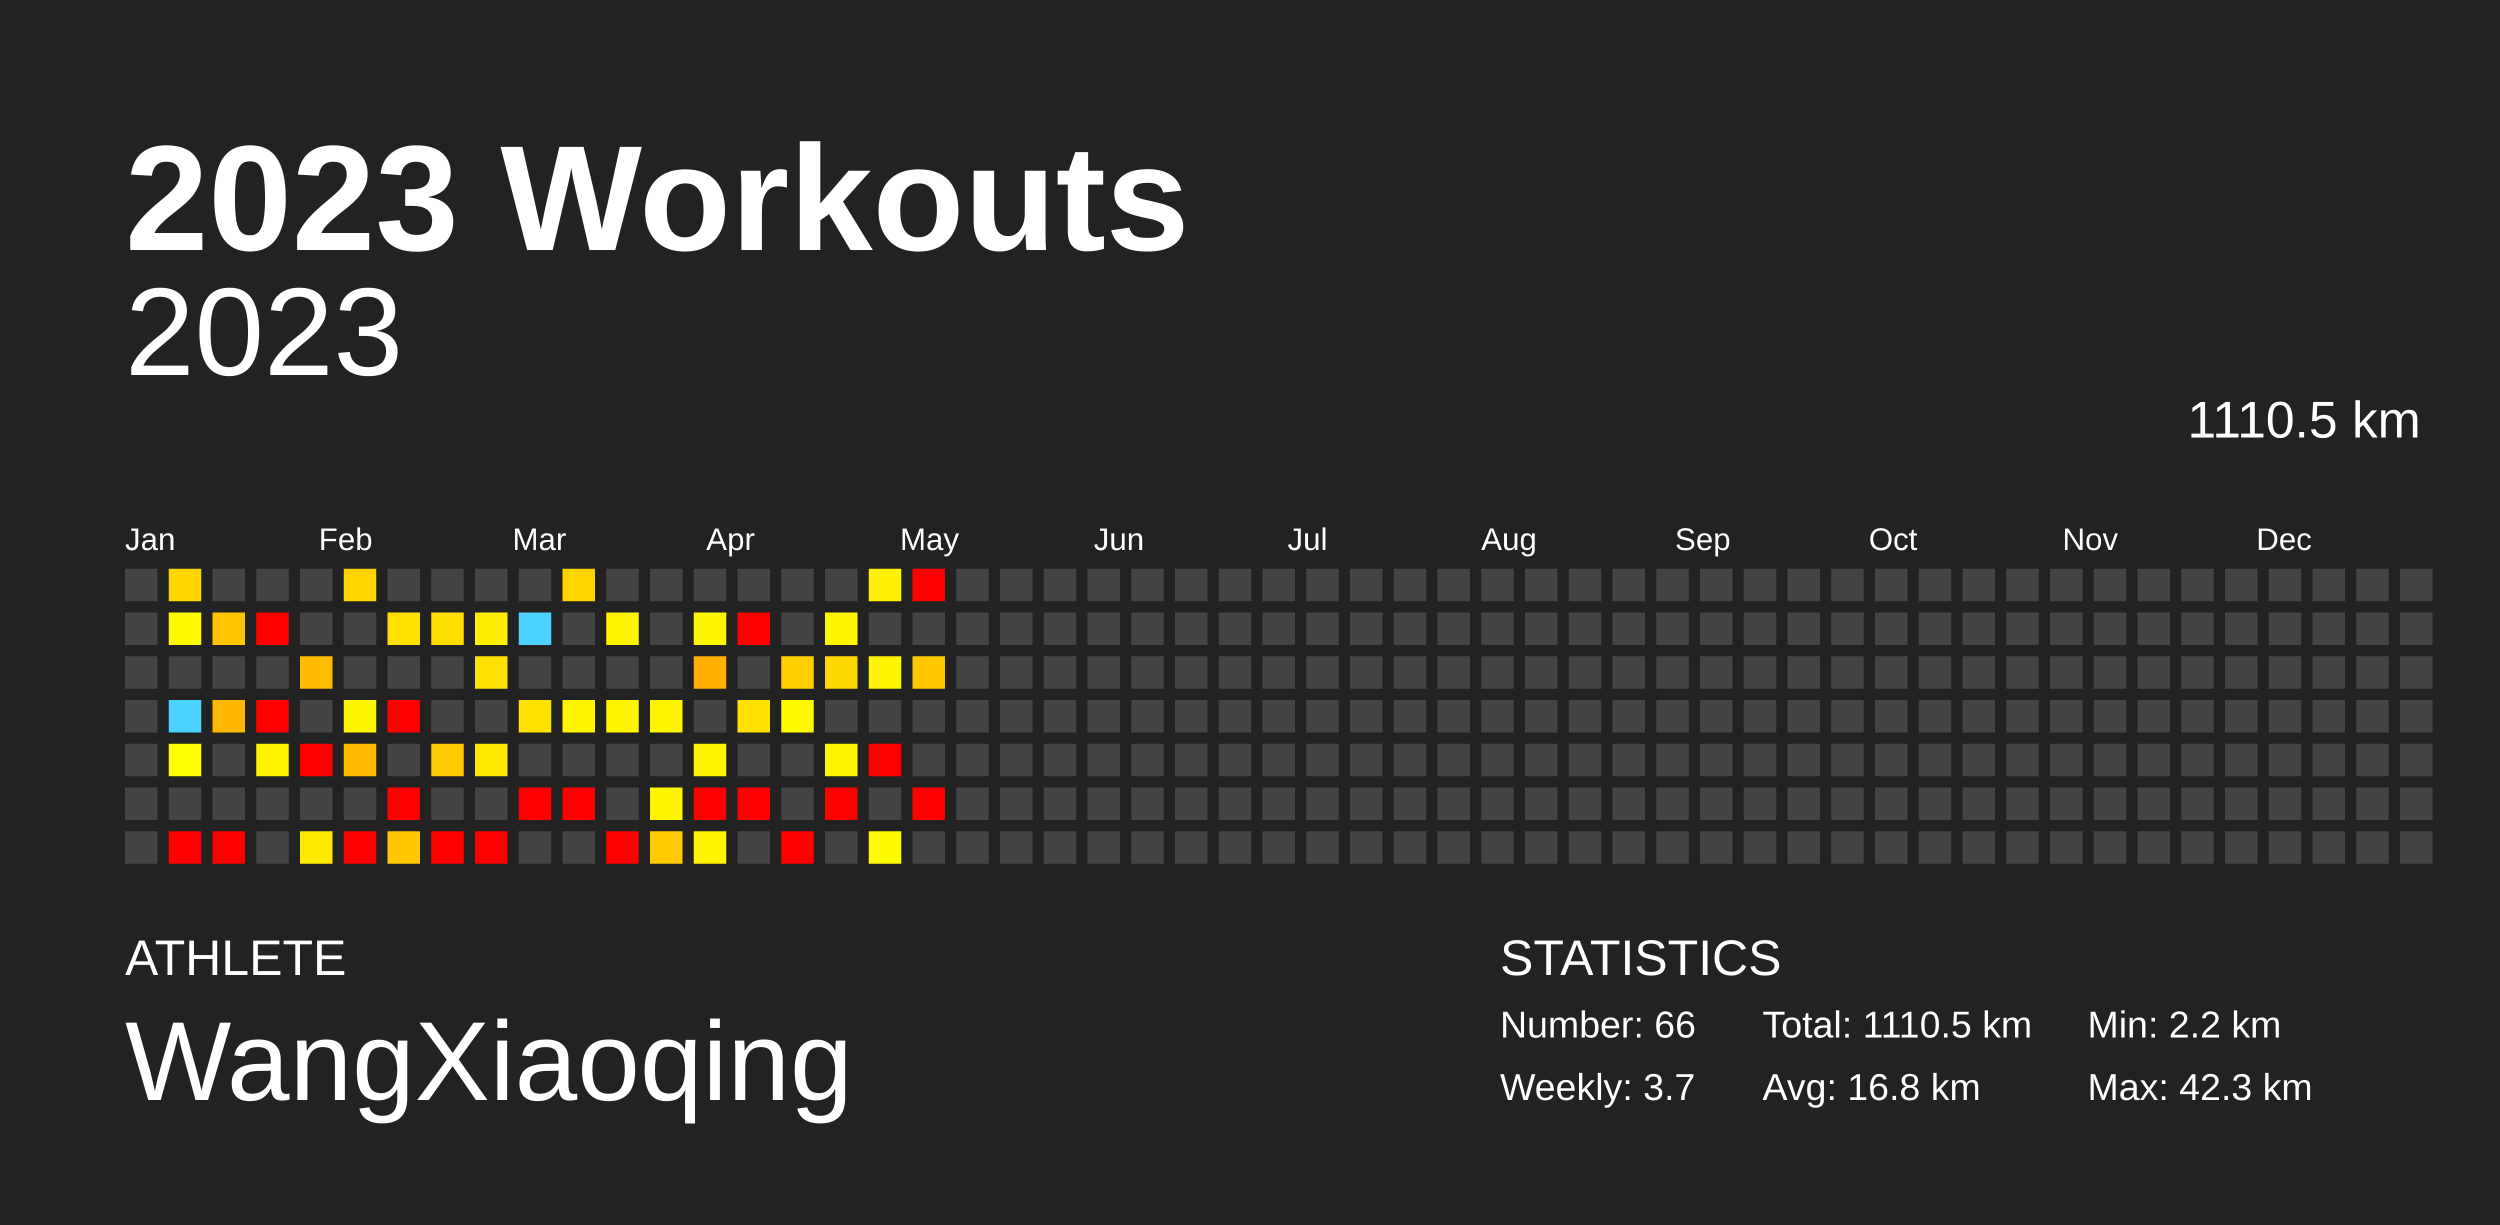
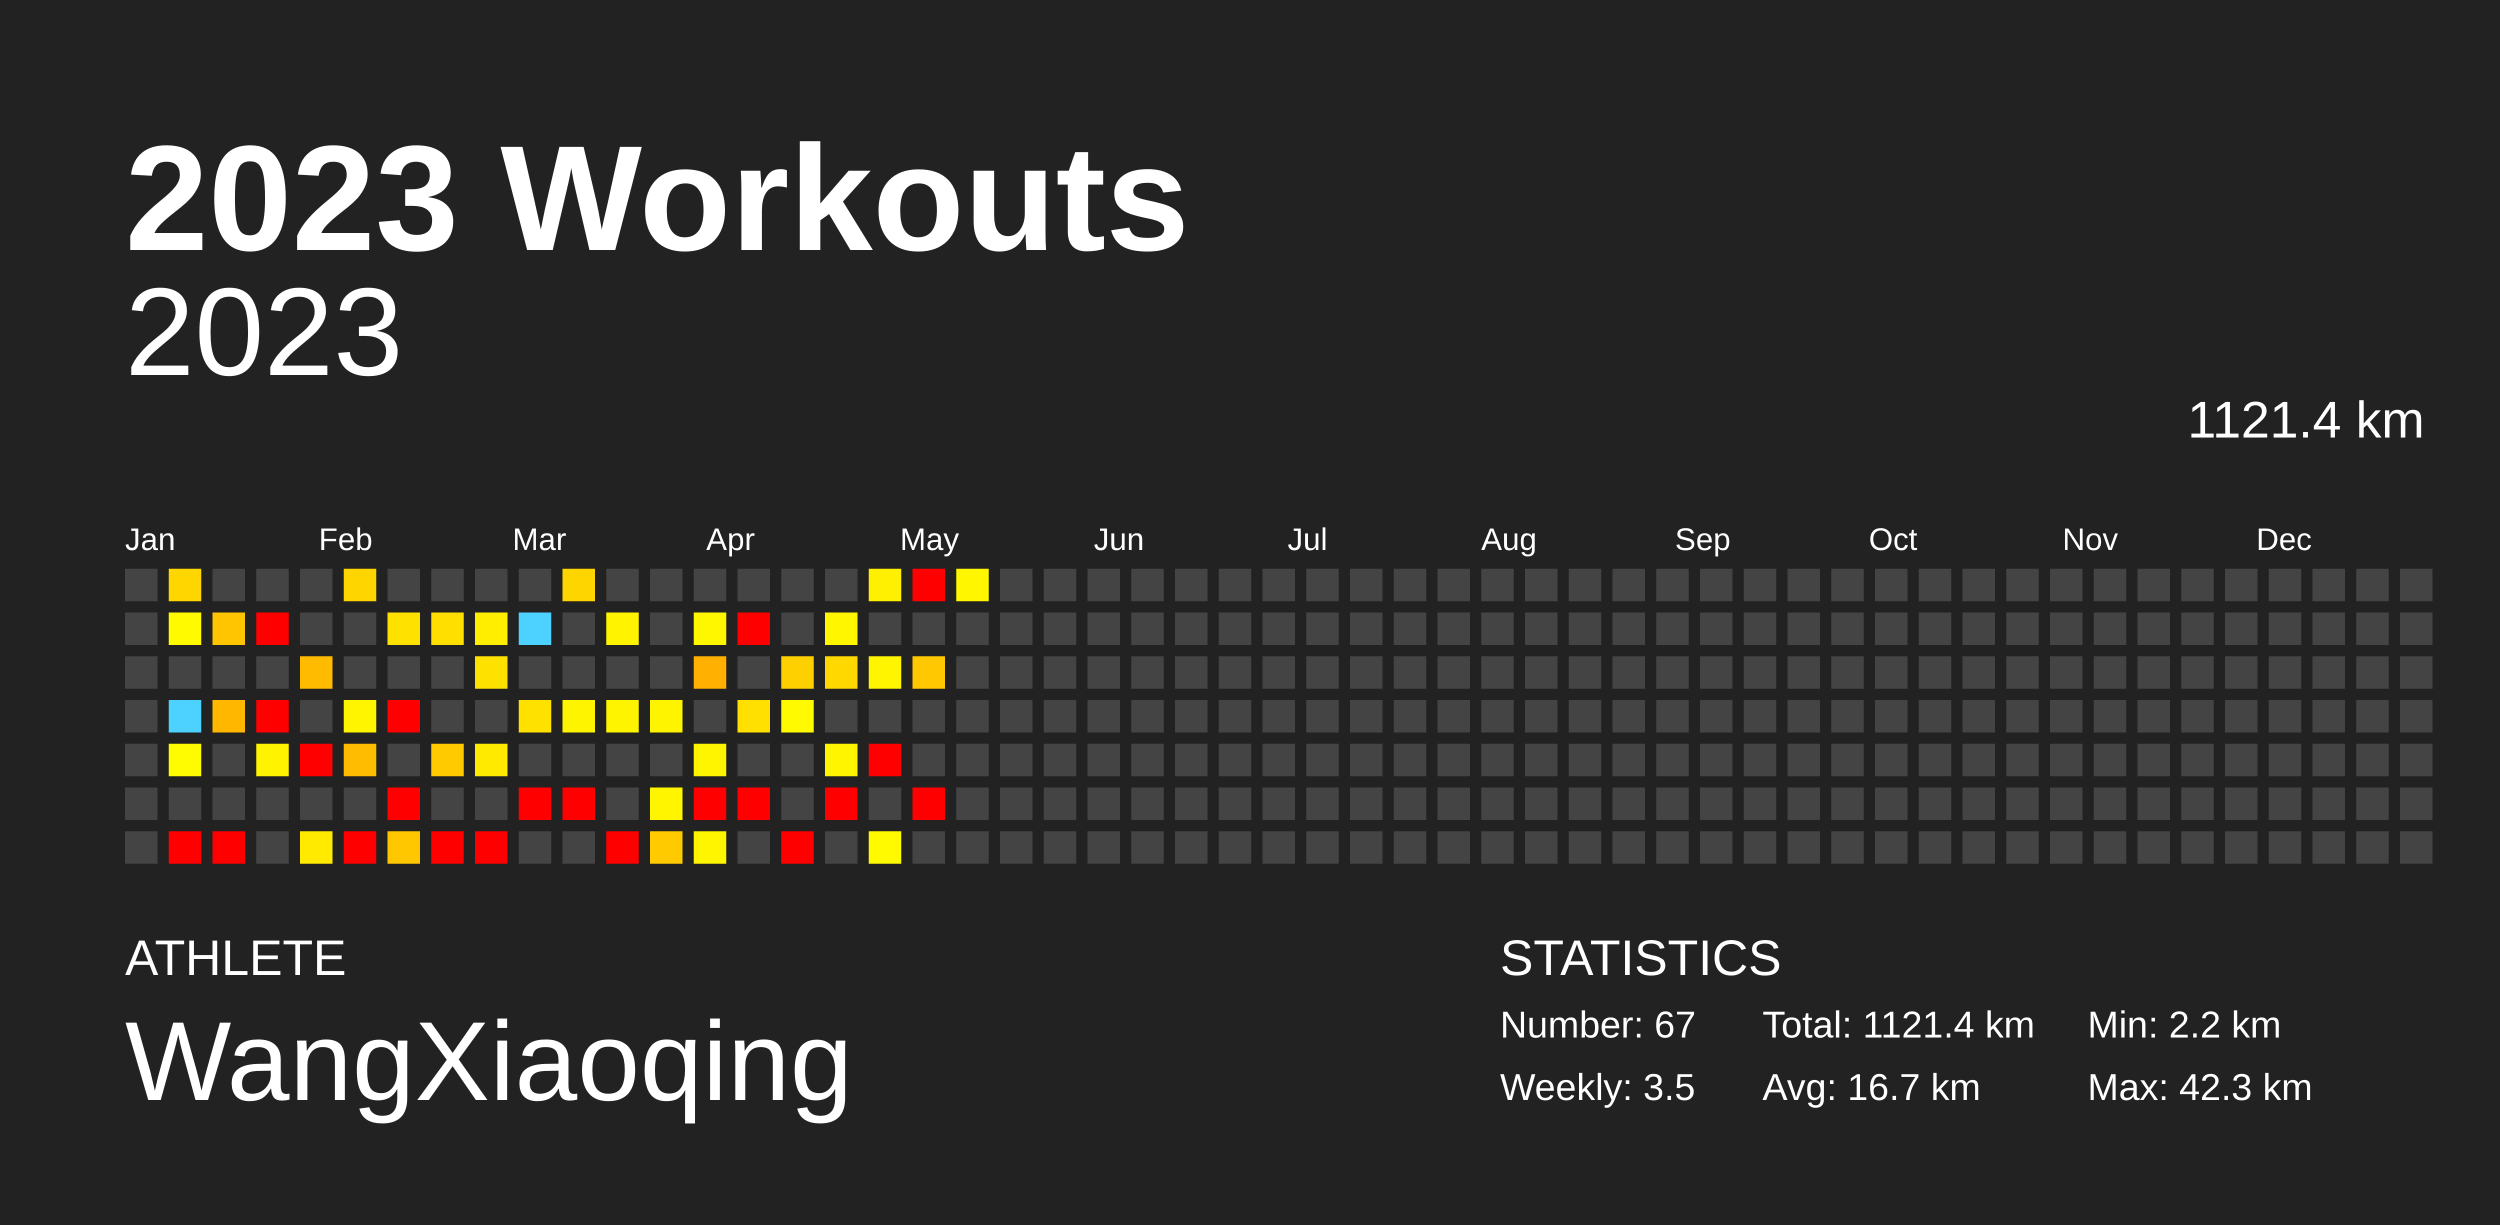
<svg xmlns="http://www.w3.org/2000/svg" baseProfile="full" height="98mm" version="1.1" viewBox="0,0,200,98" width="200mm">
  <defs />
  <rect fill="#222222" height="98" width="200" x="0" y="0" />
  <text fill="#FFFFFF" style="font-size:12px; font-family:Arial; font-weight:bold;" x="10" y="20">2023 Workouts</text>
  <text fill="#FFFFFF" style="font-size:4px; font-family:Arial" x="10" y="78">ATHLETE</text>
  <text fill="#FFFFFF" style="font-size:9px; font-family:Arial" x="10" y="88">WangXiaoqing</text>
  <text fill="#FFFFFF" style="font-size:4px; font-family:Arial" x="120" y="78">STATISTICS</text>
-   <text fill="#FFFFFF" style="font-size:3px; font-family:Arial" x="120" y="83">Number: 66</text>
-   <text fill="#FFFFFF" style="font-size:3px; font-family:Arial" x="120" y="88">Weekly: 3.7</text>
-   <text fill="#FFFFFF" style="font-size:3px; font-family:Arial" x="141" y="83">Total: 1110.5 km</text>
-   <text fill="#FFFFFF" style="font-size:3px; font-family:Arial" x="141" y="88">Avg: 16.8 km</text>
+   <text fill="#FFFFFF" style="font-size:3px; font-family:Arial" x="120" y="83">Number: 67</text>
+   <text fill="#FFFFFF" style="font-size:3px; font-family:Arial" x="120" y="88">Weekly: 3.5</text>
+   <text fill="#FFFFFF" style="font-size:3px; font-family:Arial" x="141" y="83">Total: 1121.4 km</text>
+   <text fill="#FFFFFF" style="font-size:3px; font-family:Arial" x="141" y="88">Avg: 16.7 km</text>
  <text fill="#FFFFFF" style="font-size:3px; font-family:Arial" x="167" y="83">Min: 2.2 km</text>
  <text fill="#FFFFFF" style="font-size:3px; font-family:Arial" x="167" y="88">Max: 42.3 km</text>
  <text alignment-baseline="hanging" fill="#FFFFFF" style="font-size:10.0px; font-family:Arial;" x="10" y="30">2023</text>
-   <text alignment-baseline="hanging" fill="#FFFFFF" style="font-size:4.125px; font-family:Arial;" x="175" y="35">1110.5 km</text>
+   <text alignment-baseline="hanging" fill="#FFFFFF" style="font-size:4.125px; font-family:Arial;" x="175" y="35">1121.4 km</text>
  <text fill="#FFFFFF" style="font-size:2.5px; font-family:Arial" x="10.0" y="44">Jan</text>
  <text fill="#FFFFFF" style="font-size:2.5px; font-family:Arial" x="25.5" y="44">Feb</text>
  <text fill="#FFFFFF" style="font-size:2.5px; font-family:Arial" x="41.0" y="44">Mar</text>
  <text fill="#FFFFFF" style="font-size:2.5px; font-family:Arial" x="56.5" y="44">Apr</text>
  <text fill="#FFFFFF" style="font-size:2.5px; font-family:Arial" x="72.0" y="44">May</text>
  <text fill="#FFFFFF" style="font-size:2.5px; font-family:Arial" x="87.5" y="44">Jun</text>
  <text fill="#FFFFFF" style="font-size:2.5px; font-family:Arial" x="103.0" y="44">Jul</text>
  <text fill="#FFFFFF" style="font-size:2.5px; font-family:Arial" x="118.5" y="44">Aug</text>
  <text fill="#FFFFFF" style="font-size:2.5px; font-family:Arial" x="134.0" y="44">Sep</text>
  <text fill="#FFFFFF" style="font-size:2.5px; font-family:Arial" x="149.5" y="44">Oct</text>
  <text fill="#FFFFFF" style="font-size:2.5px; font-family:Arial" x="165.0" y="44">Nov</text>
  <text fill="#FFFFFF" style="font-size:2.5px; font-family:Arial" x="180.5" y="44">Dec</text>
  <rect fill="#444444" height="2.6" width="2.6" x="10.0" y="45.5" />
  <rect fill="#444444" height="2.6" width="2.6" x="10.0" y="49.0" />
  <rect fill="#444444" height="2.6" width="2.6" x="10.0" y="52.5" />
  <rect fill="#444444" height="2.6" width="2.6" x="10.0" y="56.0" />
  <rect fill="#444444" height="2.6" width="2.6" x="10.0" y="59.5" />
  <rect fill="#444444" height="2.6" width="2.6" x="10.0" y="63.0" />
  <rect fill="#444444" height="2.6" width="2.6" x="10.0" y="66.5" />
  <rect fill="#ffd600" height="2.6" width="2.6" x="13.5" y="45.5" />
  <rect fill="#fffa00" height="2.6" width="2.6" x="13.5" y="49.0" />
  <rect fill="#444444" height="2.6" width="2.6" x="13.5" y="52.5" />
  <rect fill="#4dd2ff" height="2.6" width="2.6" x="13.5" y="56.0" />
  <rect fill="#fffb00" height="2.6" width="2.6" x="13.5" y="59.5" />
  <rect fill="#444444" height="2.6" width="2.6" x="13.5" y="63.0" />
  <rect fill="red" height="2.6" width="2.6" x="13.5" y="66.5" />
  <rect fill="#444444" height="2.6" width="2.6" x="17.0" y="45.5" />
  <rect fill="#ffc500" height="2.6" width="2.6" x="17.0" y="49.0" />
  <rect fill="#444444" height="2.6" width="2.6" x="17.0" y="52.5" />
  <rect fill="#ffb700" height="2.6" width="2.6" x="17.0" y="56.0" />
  <rect fill="#444444" height="2.6" width="2.6" x="17.0" y="59.5" />
  <rect fill="#444444" height="2.6" width="2.6" x="17.0" y="63.0" />
  <rect fill="red" height="2.6" width="2.6" x="17.0" y="66.5" />
  <rect fill="#444444" height="2.6" width="2.6" x="20.5" y="45.5" />
  <rect fill="red" height="2.6" width="2.6" x="20.5" y="49.0" />
  <rect fill="#444444" height="2.6" width="2.6" x="20.5" y="52.5" />
  <rect fill="red" height="2.6" width="2.6" x="20.5" y="56.0" />
  <rect fill="#fff300" height="2.6" width="2.6" x="20.5" y="59.5" />
  <rect fill="#444444" height="2.6" width="2.6" x="20.5" y="63.0" />
  <rect fill="#444444" height="2.6" width="2.6" x="20.5" y="66.5" />
  <rect fill="#444444" height="2.6" width="2.6" x="24.0" y="45.5" />
  <rect fill="#444444" height="2.6" width="2.6" x="24.0" y="49.0" />
  <rect fill="#ffbb00" height="2.6" width="2.6" x="24.0" y="52.5" />
  <rect fill="#444444" height="2.6" width="2.6" x="24.0" y="56.0" />
  <rect fill="red" height="2.6" width="2.6" x="24.0" y="59.5" />
  <rect fill="#444444" height="2.6" width="2.6" x="24.0" y="63.0" />
  <rect fill="#ffea00" height="2.6" width="2.6" x="24.0" y="66.5" />
  <rect fill="#ffd500" height="2.6" width="2.6" x="27.5" y="45.5" />
  <rect fill="#444444" height="2.6" width="2.6" x="27.5" y="49.0" />
  <rect fill="#444444" height="2.6" width="2.6" x="27.5" y="52.5" />
  <rect fill="#fff500" height="2.6" width="2.6" x="27.5" y="56.0" />
  <rect fill="#ffbc00" height="2.6" width="2.6" x="27.5" y="59.5" />
  <rect fill="#444444" height="2.6" width="2.6" x="27.5" y="63.0" />
  <rect fill="red" height="2.6" width="2.6" x="27.5" y="66.5" />
  <rect fill="#444444" height="2.6" width="2.6" x="31.0" y="45.5" />
  <rect fill="#ffe100" height="2.6" width="2.6" x="31.0" y="49.0" />
  <rect fill="#444444" height="2.6" width="2.6" x="31.0" y="52.5" />
  <rect fill="red" height="2.6" width="2.6" x="31.0" y="56.0" />
  <rect fill="#444444" height="2.6" width="2.6" x="31.0" y="59.5" />
  <rect fill="red" height="2.6" width="2.6" x="31.0" y="63.0" />
  <rect fill="#ffc700" height="2.6" width="2.6" x="31.0" y="66.5" />
  <rect fill="#444444" height="2.6" width="2.6" x="34.5" y="45.5" />
  <rect fill="#ffdf00" height="2.6" width="2.6" x="34.5" y="49.0" />
  <rect fill="#444444" height="2.6" width="2.6" x="34.5" y="52.5" />
  <rect fill="#444444" height="2.6" width="2.6" x="34.5" y="56.0" />
  <rect fill="#ffca00" height="2.6" width="2.6" x="34.5" y="59.5" />
  <rect fill="#444444" height="2.6" width="2.6" x="34.5" y="63.0" />
  <rect fill="red" height="2.6" width="2.6" x="34.5" y="66.5" />
  <rect fill="#444444" height="2.6" width="2.6" x="38.0" y="45.5" />
  <rect fill="#ffee00" height="2.6" width="2.6" x="38.0" y="49.0" />
  <rect fill="#ffe100" height="2.6" width="2.6" x="38.0" y="52.5" />
  <rect fill="#444444" height="2.6" width="2.6" x="38.0" y="56.0" />
  <rect fill="#ffea00" height="2.6" width="2.6" x="38.0" y="59.5" />
  <rect fill="#444444" height="2.6" width="2.6" x="38.0" y="63.0" />
  <rect fill="red" height="2.6" width="2.6" x="38.0" y="66.5" />
  <rect fill="#444444" height="2.6" width="2.6" x="41.5" y="45.5" />
  <rect fill="#4dd2ff" height="2.6" width="2.6" x="41.5" y="49.0" />
  <rect fill="#444444" height="2.6" width="2.6" x="41.5" y="52.5" />
  <rect fill="#ffe100" height="2.6" width="2.6" x="41.5" y="56.0" />
  <rect fill="#444444" height="2.6" width="2.6" x="41.5" y="59.5" />
  <rect fill="red" height="2.6" width="2.6" x="41.5" y="63.0" />
  <rect fill="#444444" height="2.6" width="2.6" x="41.5" y="66.5" />
  <rect fill="#ffd500" height="2.6" width="2.6" x="45.0" y="45.5" />
  <rect fill="#444444" height="2.6" width="2.6" x="45.0" y="49.0" />
  <rect fill="#444444" height="2.6" width="2.6" x="45.0" y="52.5" />
  <rect fill="#fff400" height="2.6" width="2.6" x="45.0" y="56.0" />
  <rect fill="#444444" height="2.6" width="2.6" x="45.0" y="59.5" />
  <rect fill="red" height="2.6" width="2.6" x="45.0" y="63.0" />
  <rect fill="#444444" height="2.6" width="2.6" x="45.0" y="66.5" />
  <rect fill="#444444" height="2.6" width="2.6" x="48.5" y="45.5" />
  <rect fill="#fff300" height="2.6" width="2.6" x="48.5" y="49.0" />
  <rect fill="#444444" height="2.6" width="2.6" x="48.5" y="52.5" />
  <rect fill="#fff400" height="2.6" width="2.6" x="48.5" y="56.0" />
  <rect fill="#444444" height="2.6" width="2.6" x="48.5" y="59.5" />
  <rect fill="#444444" height="2.6" width="2.6" x="48.5" y="63.0" />
  <rect fill="red" height="2.6" width="2.6" x="48.5" y="66.5" />
  <rect fill="#444444" height="2.6" width="2.6" x="52.0" y="45.5" />
  <rect fill="#444444" height="2.6" width="2.6" x="52.0" y="49.0" />
  <rect fill="#444444" height="2.6" width="2.6" x="52.0" y="52.5" />
  <rect fill="#fff400" height="2.6" width="2.6" x="52.0" y="56.0" />
  <rect fill="#444444" height="2.6" width="2.6" x="52.0" y="59.5" />
  <rect fill="#fff500" height="2.6" width="2.6" x="52.0" y="63.0" />
  <rect fill="#ffca00" height="2.6" width="2.6" x="52.0" y="66.5" />
  <rect fill="#444444" height="2.6" width="2.6" x="55.5" y="45.5" />
  <rect fill="#fff700" height="2.6" width="2.6" x="55.5" y="49.0" />
  <rect fill="#ffb000" height="2.6" width="2.6" x="55.5" y="52.5" />
  <rect fill="#444444" height="2.6" width="2.6" x="55.5" y="56.0" />
  <rect fill="#fff500" height="2.6" width="2.6" x="55.5" y="59.5" />
  <rect fill="red" height="2.6" width="2.6" x="55.5" y="63.0" />
  <rect fill="#fff500" height="2.6" width="2.6" x="55.5" y="66.5" />
  <rect fill="#444444" height="2.6" width="2.6" x="59.0" y="45.5" />
  <rect fill="red" height="2.6" width="2.6" x="59.0" y="49.0" />
  <rect fill="#444444" height="2.6" width="2.6" x="59.0" y="52.5" />
  <rect fill="#ffe000" height="2.6" width="2.6" x="59.0" y="56.0" />
  <rect fill="#444444" height="2.6" width="2.6" x="59.0" y="59.5" />
  <rect fill="red" height="2.6" width="2.6" x="59.0" y="63.0" />
  <rect fill="#444444" height="2.6" width="2.6" x="59.0" y="66.5" />
  <rect fill="#444444" height="2.6" width="2.6" x="62.5" y="45.5" />
  <rect fill="#444444" height="2.6" width="2.6" x="62.5" y="49.0" />
  <rect fill="#ffd000" height="2.6" width="2.6" x="62.5" y="52.5" />
  <rect fill="#fffa00" height="2.6" width="2.6" x="62.5" y="56.0" />
  <rect fill="#444444" height="2.6" width="2.6" x="62.5" y="59.5" />
  <rect fill="#444444" height="2.6" width="2.6" x="62.5" y="63.0" />
  <rect fill="red" height="2.6" width="2.6" x="62.5" y="66.5" />
  <rect fill="#444444" height="2.6" width="2.6" x="66.0" y="45.5" />
  <rect fill="#fff600" height="2.6" width="2.6" x="66.0" y="49.0" />
  <rect fill="#ffd800" height="2.6" width="2.6" x="66.0" y="52.5" />
  <rect fill="#444444" height="2.6" width="2.6" x="66.0" y="56.0" />
  <rect fill="#fff500" height="2.6" width="2.6" x="66.0" y="59.5" />
  <rect fill="red" height="2.6" width="2.6" x="66.0" y="63.0" />
  <rect fill="#444444" height="2.6" width="2.6" x="66.0" y="66.5" />
  <rect fill="#ffef00" height="2.6" width="2.6" x="69.5" y="45.5" />
  <rect fill="#444444" height="2.6" width="2.6" x="69.5" y="49.0" />
  <rect fill="#fff500" height="2.6" width="2.6" x="69.5" y="52.5" />
  <rect fill="#444444" height="2.6" width="2.6" x="69.5" y="56.0" />
  <rect fill="red" height="2.6" width="2.6" x="69.5" y="59.5" />
  <rect fill="#444444" height="2.6" width="2.6" x="69.5" y="63.0" />
  <rect fill="#fffa00" height="2.6" width="2.6" x="69.5" y="66.5" />
  <rect fill="red" height="2.6" width="2.6" x="73.0" y="45.5" />
  <rect fill="#444444" height="2.6" width="2.6" x="73.0" y="49.0" />
  <rect fill="#ffc800" height="2.6" width="2.6" x="73.0" y="52.5" />
  <rect fill="#444444" height="2.6" width="2.6" x="73.0" y="56.0" />
  <rect fill="#444444" height="2.6" width="2.6" x="73.0" y="59.5" />
  <rect fill="red" height="2.6" width="2.6" x="73.0" y="63.0" />
  <rect fill="#444444" height="2.6" width="2.6" x="73.0" y="66.5" />
-   <rect fill="#444444" height="2.6" width="2.6" x="76.5" y="45.5" />
+   <rect fill="#fff600" height="2.6" width="2.6" x="76.5" y="45.5" />
  <rect fill="#444444" height="2.6" width="2.6" x="76.5" y="49.0" />
  <rect fill="#444444" height="2.6" width="2.6" x="76.5" y="52.5" />
  <rect fill="#444444" height="2.6" width="2.6" x="76.5" y="56.0" />
  <rect fill="#444444" height="2.6" width="2.6" x="76.5" y="59.5" />
  <rect fill="#444444" height="2.6" width="2.6" x="76.5" y="63.0" />
  <rect fill="#444444" height="2.6" width="2.6" x="76.5" y="66.5" />
  <rect fill="#444444" height="2.6" width="2.6" x="80.0" y="45.5" />
  <rect fill="#444444" height="2.6" width="2.6" x="80.0" y="49.0" />
  <rect fill="#444444" height="2.6" width="2.6" x="80.0" y="52.5" />
  <rect fill="#444444" height="2.6" width="2.6" x="80.0" y="56.0" />
  <rect fill="#444444" height="2.6" width="2.6" x="80.0" y="59.5" />
  <rect fill="#444444" height="2.6" width="2.6" x="80.0" y="63.0" />
  <rect fill="#444444" height="2.6" width="2.6" x="80.0" y="66.5" />
  <rect fill="#444444" height="2.6" width="2.6" x="83.5" y="45.5" />
  <rect fill="#444444" height="2.6" width="2.6" x="83.5" y="49.0" />
  <rect fill="#444444" height="2.6" width="2.6" x="83.5" y="52.5" />
  <rect fill="#444444" height="2.6" width="2.6" x="83.5" y="56.0" />
  <rect fill="#444444" height="2.6" width="2.6" x="83.5" y="59.5" />
  <rect fill="#444444" height="2.6" width="2.6" x="83.5" y="63.0" />
  <rect fill="#444444" height="2.6" width="2.6" x="83.5" y="66.5" />
  <rect fill="#444444" height="2.6" width="2.6" x="87.0" y="45.5" />
  <rect fill="#444444" height="2.6" width="2.6" x="87.0" y="49.0" />
  <rect fill="#444444" height="2.6" width="2.6" x="87.0" y="52.5" />
  <rect fill="#444444" height="2.6" width="2.6" x="87.0" y="56.0" />
  <rect fill="#444444" height="2.6" width="2.6" x="87.0" y="59.5" />
  <rect fill="#444444" height="2.6" width="2.6" x="87.0" y="63.0" />
  <rect fill="#444444" height="2.6" width="2.6" x="87.0" y="66.5" />
  <rect fill="#444444" height="2.6" width="2.6" x="90.5" y="45.5" />
  <rect fill="#444444" height="2.6" width="2.6" x="90.5" y="49.0" />
  <rect fill="#444444" height="2.6" width="2.6" x="90.5" y="52.5" />
  <rect fill="#444444" height="2.6" width="2.6" x="90.5" y="56.0" />
  <rect fill="#444444" height="2.6" width="2.6" x="90.5" y="59.5" />
  <rect fill="#444444" height="2.6" width="2.6" x="90.5" y="63.0" />
  <rect fill="#444444" height="2.6" width="2.6" x="90.5" y="66.5" />
  <rect fill="#444444" height="2.6" width="2.6" x="94.0" y="45.5" />
  <rect fill="#444444" height="2.6" width="2.6" x="94.0" y="49.0" />
  <rect fill="#444444" height="2.6" width="2.6" x="94.0" y="52.5" />
  <rect fill="#444444" height="2.6" width="2.6" x="94.0" y="56.0" />
  <rect fill="#444444" height="2.6" width="2.6" x="94.0" y="59.5" />
  <rect fill="#444444" height="2.6" width="2.6" x="94.0" y="63.0" />
  <rect fill="#444444" height="2.6" width="2.6" x="94.0" y="66.5" />
  <rect fill="#444444" height="2.6" width="2.6" x="97.5" y="45.5" />
  <rect fill="#444444" height="2.6" width="2.6" x="97.5" y="49.0" />
  <rect fill="#444444" height="2.6" width="2.6" x="97.5" y="52.5" />
  <rect fill="#444444" height="2.6" width="2.6" x="97.5" y="56.0" />
  <rect fill="#444444" height="2.6" width="2.6" x="97.5" y="59.5" />
  <rect fill="#444444" height="2.6" width="2.6" x="97.5" y="63.0" />
  <rect fill="#444444" height="2.6" width="2.6" x="97.5" y="66.5" />
  <rect fill="#444444" height="2.6" width="2.6" x="101.0" y="45.5" />
  <rect fill="#444444" height="2.6" width="2.6" x="101.0" y="49.0" />
  <rect fill="#444444" height="2.6" width="2.6" x="101.0" y="52.5" />
  <rect fill="#444444" height="2.6" width="2.6" x="101.0" y="56.0" />
  <rect fill="#444444" height="2.6" width="2.6" x="101.0" y="59.5" />
  <rect fill="#444444" height="2.6" width="2.6" x="101.0" y="63.0" />
  <rect fill="#444444" height="2.6" width="2.6" x="101.0" y="66.5" />
  <rect fill="#444444" height="2.6" width="2.6" x="104.5" y="45.5" />
  <rect fill="#444444" height="2.6" width="2.6" x="104.5" y="49.0" />
  <rect fill="#444444" height="2.6" width="2.6" x="104.5" y="52.5" />
  <rect fill="#444444" height="2.6" width="2.6" x="104.5" y="56.0" />
  <rect fill="#444444" height="2.6" width="2.6" x="104.5" y="59.5" />
  <rect fill="#444444" height="2.6" width="2.6" x="104.5" y="63.0" />
  <rect fill="#444444" height="2.6" width="2.6" x="104.5" y="66.5" />
  <rect fill="#444444" height="2.6" width="2.6" x="108.0" y="45.5" />
  <rect fill="#444444" height="2.6" width="2.6" x="108.0" y="49.0" />
  <rect fill="#444444" height="2.6" width="2.6" x="108.0" y="52.5" />
  <rect fill="#444444" height="2.6" width="2.6" x="108.0" y="56.0" />
  <rect fill="#444444" height="2.6" width="2.6" x="108.0" y="59.5" />
  <rect fill="#444444" height="2.6" width="2.6" x="108.0" y="63.0" />
  <rect fill="#444444" height="2.6" width="2.6" x="108.0" y="66.5" />
  <rect fill="#444444" height="2.6" width="2.6" x="111.5" y="45.5" />
  <rect fill="#444444" height="2.6" width="2.6" x="111.5" y="49.0" />
  <rect fill="#444444" height="2.6" width="2.6" x="111.5" y="52.5" />
  <rect fill="#444444" height="2.6" width="2.6" x="111.5" y="56.0" />
  <rect fill="#444444" height="2.6" width="2.6" x="111.5" y="59.5" />
  <rect fill="#444444" height="2.6" width="2.6" x="111.5" y="63.0" />
  <rect fill="#444444" height="2.6" width="2.6" x="111.5" y="66.5" />
  <rect fill="#444444" height="2.6" width="2.6" x="115.0" y="45.5" />
  <rect fill="#444444" height="2.6" width="2.6" x="115.0" y="49.0" />
  <rect fill="#444444" height="2.6" width="2.6" x="115.0" y="52.5" />
  <rect fill="#444444" height="2.6" width="2.6" x="115.0" y="56.0" />
  <rect fill="#444444" height="2.6" width="2.6" x="115.0" y="59.5" />
  <rect fill="#444444" height="2.6" width="2.6" x="115.0" y="63.0" />
  <rect fill="#444444" height="2.6" width="2.6" x="115.0" y="66.5" />
  <rect fill="#444444" height="2.6" width="2.6" x="118.5" y="45.5" />
  <rect fill="#444444" height="2.6" width="2.6" x="118.5" y="49.0" />
  <rect fill="#444444" height="2.6" width="2.6" x="118.5" y="52.5" />
  <rect fill="#444444" height="2.6" width="2.6" x="118.5" y="56.0" />
  <rect fill="#444444" height="2.6" width="2.6" x="118.5" y="59.5" />
  <rect fill="#444444" height="2.6" width="2.6" x="118.5" y="63.0" />
  <rect fill="#444444" height="2.6" width="2.6" x="118.5" y="66.5" />
  <rect fill="#444444" height="2.6" width="2.6" x="122.0" y="45.5" />
  <rect fill="#444444" height="2.6" width="2.6" x="122.0" y="49.0" />
  <rect fill="#444444" height="2.6" width="2.6" x="122.0" y="52.5" />
  <rect fill="#444444" height="2.6" width="2.6" x="122.0" y="56.0" />
  <rect fill="#444444" height="2.6" width="2.6" x="122.0" y="59.5" />
  <rect fill="#444444" height="2.6" width="2.6" x="122.0" y="63.0" />
  <rect fill="#444444" height="2.6" width="2.6" x="122.0" y="66.5" />
  <rect fill="#444444" height="2.6" width="2.6" x="125.5" y="45.5" />
  <rect fill="#444444" height="2.6" width="2.6" x="125.5" y="49.0" />
  <rect fill="#444444" height="2.6" width="2.6" x="125.5" y="52.5" />
  <rect fill="#444444" height="2.6" width="2.6" x="125.5" y="56.0" />
  <rect fill="#444444" height="2.6" width="2.6" x="125.5" y="59.5" />
  <rect fill="#444444" height="2.6" width="2.6" x="125.5" y="63.0" />
  <rect fill="#444444" height="2.6" width="2.6" x="125.5" y="66.5" />
  <rect fill="#444444" height="2.6" width="2.6" x="129.0" y="45.5" />
  <rect fill="#444444" height="2.6" width="2.6" x="129.0" y="49.0" />
  <rect fill="#444444" height="2.6" width="2.6" x="129.0" y="52.5" />
  <rect fill="#444444" height="2.6" width="2.6" x="129.0" y="56.0" />
  <rect fill="#444444" height="2.6" width="2.6" x="129.0" y="59.5" />
  <rect fill="#444444" height="2.6" width="2.6" x="129.0" y="63.0" />
  <rect fill="#444444" height="2.6" width="2.6" x="129.0" y="66.5" />
  <rect fill="#444444" height="2.6" width="2.6" x="132.5" y="45.5" />
  <rect fill="#444444" height="2.6" width="2.6" x="132.5" y="49.0" />
  <rect fill="#444444" height="2.6" width="2.6" x="132.5" y="52.5" />
  <rect fill="#444444" height="2.6" width="2.6" x="132.5" y="56.0" />
  <rect fill="#444444" height="2.6" width="2.6" x="132.5" y="59.5" />
  <rect fill="#444444" height="2.6" width="2.6" x="132.5" y="63.0" />
  <rect fill="#444444" height="2.6" width="2.6" x="132.5" y="66.5" />
  <rect fill="#444444" height="2.6" width="2.6" x="136.0" y="45.5" />
  <rect fill="#444444" height="2.6" width="2.6" x="136.0" y="49.0" />
  <rect fill="#444444" height="2.6" width="2.6" x="136.0" y="52.5" />
  <rect fill="#444444" height="2.6" width="2.6" x="136.0" y="56.0" />
  <rect fill="#444444" height="2.6" width="2.6" x="136.0" y="59.5" />
  <rect fill="#444444" height="2.6" width="2.6" x="136.0" y="63.0" />
  <rect fill="#444444" height="2.6" width="2.6" x="136.0" y="66.5" />
  <rect fill="#444444" height="2.6" width="2.6" x="139.5" y="45.5" />
  <rect fill="#444444" height="2.6" width="2.6" x="139.5" y="49.0" />
  <rect fill="#444444" height="2.6" width="2.6" x="139.5" y="52.5" />
  <rect fill="#444444" height="2.6" width="2.6" x="139.5" y="56.0" />
  <rect fill="#444444" height="2.6" width="2.6" x="139.5" y="59.5" />
  <rect fill="#444444" height="2.6" width="2.6" x="139.5" y="63.0" />
  <rect fill="#444444" height="2.6" width="2.6" x="139.5" y="66.5" />
  <rect fill="#444444" height="2.6" width="2.6" x="143.0" y="45.5" />
  <rect fill="#444444" height="2.6" width="2.6" x="143.0" y="49.0" />
  <rect fill="#444444" height="2.6" width="2.6" x="143.0" y="52.5" />
  <rect fill="#444444" height="2.6" width="2.6" x="143.0" y="56.0" />
  <rect fill="#444444" height="2.6" width="2.6" x="143.0" y="59.5" />
  <rect fill="#444444" height="2.6" width="2.6" x="143.0" y="63.0" />
  <rect fill="#444444" height="2.6" width="2.6" x="143.0" y="66.5" />
  <rect fill="#444444" height="2.6" width="2.6" x="146.5" y="45.5" />
  <rect fill="#444444" height="2.6" width="2.6" x="146.5" y="49.0" />
  <rect fill="#444444" height="2.6" width="2.6" x="146.5" y="52.5" />
  <rect fill="#444444" height="2.6" width="2.6" x="146.5" y="56.0" />
  <rect fill="#444444" height="2.6" width="2.6" x="146.5" y="59.5" />
  <rect fill="#444444" height="2.6" width="2.6" x="146.5" y="63.0" />
  <rect fill="#444444" height="2.6" width="2.6" x="146.5" y="66.5" />
  <rect fill="#444444" height="2.6" width="2.6" x="150.0" y="45.5" />
  <rect fill="#444444" height="2.6" width="2.6" x="150.0" y="49.0" />
  <rect fill="#444444" height="2.6" width="2.6" x="150.0" y="52.5" />
  <rect fill="#444444" height="2.6" width="2.6" x="150.0" y="56.0" />
  <rect fill="#444444" height="2.6" width="2.6" x="150.0" y="59.5" />
  <rect fill="#444444" height="2.6" width="2.6" x="150.0" y="63.0" />
  <rect fill="#444444" height="2.6" width="2.6" x="150.0" y="66.5" />
  <rect fill="#444444" height="2.6" width="2.6" x="153.5" y="45.5" />
  <rect fill="#444444" height="2.6" width="2.6" x="153.5" y="49.0" />
  <rect fill="#444444" height="2.6" width="2.6" x="153.5" y="52.5" />
  <rect fill="#444444" height="2.6" width="2.6" x="153.5" y="56.0" />
  <rect fill="#444444" height="2.6" width="2.6" x="153.5" y="59.5" />
  <rect fill="#444444" height="2.6" width="2.6" x="153.5" y="63.0" />
  <rect fill="#444444" height="2.6" width="2.6" x="153.5" y="66.5" />
  <rect fill="#444444" height="2.6" width="2.6" x="157.0" y="45.5" />
  <rect fill="#444444" height="2.6" width="2.6" x="157.0" y="49.0" />
  <rect fill="#444444" height="2.6" width="2.6" x="157.0" y="52.5" />
  <rect fill="#444444" height="2.6" width="2.6" x="157.0" y="56.0" />
  <rect fill="#444444" height="2.6" width="2.6" x="157.0" y="59.5" />
  <rect fill="#444444" height="2.6" width="2.6" x="157.0" y="63.0" />
  <rect fill="#444444" height="2.6" width="2.6" x="157.0" y="66.5" />
  <rect fill="#444444" height="2.6" width="2.6" x="160.5" y="45.5" />
  <rect fill="#444444" height="2.6" width="2.6" x="160.5" y="49.0" />
  <rect fill="#444444" height="2.6" width="2.6" x="160.5" y="52.5" />
  <rect fill="#444444" height="2.6" width="2.6" x="160.5" y="56.0" />
  <rect fill="#444444" height="2.6" width="2.6" x="160.5" y="59.5" />
  <rect fill="#444444" height="2.6" width="2.6" x="160.5" y="63.0" />
  <rect fill="#444444" height="2.6" width="2.6" x="160.5" y="66.5" />
  <rect fill="#444444" height="2.6" width="2.6" x="164.0" y="45.5" />
  <rect fill="#444444" height="2.6" width="2.6" x="164.0" y="49.0" />
  <rect fill="#444444" height="2.6" width="2.6" x="164.0" y="52.5" />
  <rect fill="#444444" height="2.6" width="2.6" x="164.0" y="56.0" />
  <rect fill="#444444" height="2.6" width="2.6" x="164.0" y="59.5" />
  <rect fill="#444444" height="2.6" width="2.6" x="164.0" y="63.0" />
  <rect fill="#444444" height="2.6" width="2.6" x="164.0" y="66.5" />
  <rect fill="#444444" height="2.6" width="2.6" x="167.5" y="45.5" />
  <rect fill="#444444" height="2.6" width="2.6" x="167.5" y="49.0" />
  <rect fill="#444444" height="2.6" width="2.6" x="167.5" y="52.5" />
  <rect fill="#444444" height="2.6" width="2.6" x="167.5" y="56.0" />
  <rect fill="#444444" height="2.6" width="2.6" x="167.5" y="59.5" />
  <rect fill="#444444" height="2.6" width="2.6" x="167.5" y="63.0" />
  <rect fill="#444444" height="2.6" width="2.6" x="167.5" y="66.5" />
  <rect fill="#444444" height="2.6" width="2.6" x="171.0" y="45.5" />
  <rect fill="#444444" height="2.6" width="2.6" x="171.0" y="49.0" />
  <rect fill="#444444" height="2.6" width="2.6" x="171.0" y="52.5" />
  <rect fill="#444444" height="2.6" width="2.6" x="171.0" y="56.0" />
  <rect fill="#444444" height="2.6" width="2.6" x="171.0" y="59.5" />
  <rect fill="#444444" height="2.6" width="2.6" x="171.0" y="63.0" />
  <rect fill="#444444" height="2.6" width="2.6" x="171.0" y="66.5" />
  <rect fill="#444444" height="2.6" width="2.6" x="174.5" y="45.5" />
  <rect fill="#444444" height="2.6" width="2.6" x="174.5" y="49.0" />
  <rect fill="#444444" height="2.6" width="2.6" x="174.5" y="52.5" />
  <rect fill="#444444" height="2.6" width="2.6" x="174.5" y="56.0" />
  <rect fill="#444444" height="2.6" width="2.6" x="174.5" y="59.5" />
  <rect fill="#444444" height="2.6" width="2.6" x="174.5" y="63.0" />
  <rect fill="#444444" height="2.6" width="2.6" x="174.5" y="66.5" />
  <rect fill="#444444" height="2.6" width="2.6" x="178.0" y="45.5" />
  <rect fill="#444444" height="2.6" width="2.6" x="178.0" y="49.0" />
  <rect fill="#444444" height="2.6" width="2.6" x="178.0" y="52.5" />
  <rect fill="#444444" height="2.6" width="2.6" x="178.0" y="56.0" />
  <rect fill="#444444" height="2.6" width="2.6" x="178.0" y="59.5" />
  <rect fill="#444444" height="2.6" width="2.6" x="178.0" y="63.0" />
  <rect fill="#444444" height="2.6" width="2.6" x="178.0" y="66.5" />
  <rect fill="#444444" height="2.6" width="2.6" x="181.5" y="45.5" />
  <rect fill="#444444" height="2.6" width="2.6" x="181.5" y="49.0" />
  <rect fill="#444444" height="2.6" width="2.6" x="181.5" y="52.5" />
  <rect fill="#444444" height="2.6" width="2.6" x="181.5" y="56.0" />
  <rect fill="#444444" height="2.6" width="2.6" x="181.5" y="59.5" />
  <rect fill="#444444" height="2.6" width="2.6" x="181.5" y="63.0" />
  <rect fill="#444444" height="2.6" width="2.6" x="181.5" y="66.5" />
  <rect fill="#444444" height="2.6" width="2.6" x="185.0" y="45.5" />
  <rect fill="#444444" height="2.6" width="2.6" x="185.0" y="49.0" />
  <rect fill="#444444" height="2.6" width="2.6" x="185.0" y="52.5" />
  <rect fill="#444444" height="2.6" width="2.6" x="185.0" y="56.0" />
  <rect fill="#444444" height="2.6" width="2.6" x="185.0" y="59.5" />
  <rect fill="#444444" height="2.6" width="2.6" x="185.0" y="63.0" />
  <rect fill="#444444" height="2.6" width="2.6" x="185.0" y="66.5" />
  <rect fill="#444444" height="2.6" width="2.6" x="188.5" y="45.5" />
  <rect fill="#444444" height="2.6" width="2.6" x="188.5" y="49.0" />
  <rect fill="#444444" height="2.6" width="2.6" x="188.5" y="52.5" />
  <rect fill="#444444" height="2.6" width="2.6" x="188.5" y="56.0" />
  <rect fill="#444444" height="2.6" width="2.6" x="188.5" y="59.5" />
  <rect fill="#444444" height="2.6" width="2.6" x="188.5" y="63.0" />
  <rect fill="#444444" height="2.6" width="2.6" x="188.5" y="66.5" />
  <rect fill="#444444" height="2.6" width="2.6" x="192.0" y="45.5" />
  <rect fill="#444444" height="2.6" width="2.6" x="192.0" y="49.0" />
  <rect fill="#444444" height="2.6" width="2.6" x="192.0" y="52.5" />
  <rect fill="#444444" height="2.6" width="2.6" x="192.0" y="56.0" />
  <rect fill="#444444" height="2.6" width="2.6" x="192.0" y="59.5" />
  <rect fill="#444444" height="2.6" width="2.6" x="192.0" y="63.0" />
  <rect fill="#444444" height="2.6" width="2.6" x="192.0" y="66.5" />
</svg>
